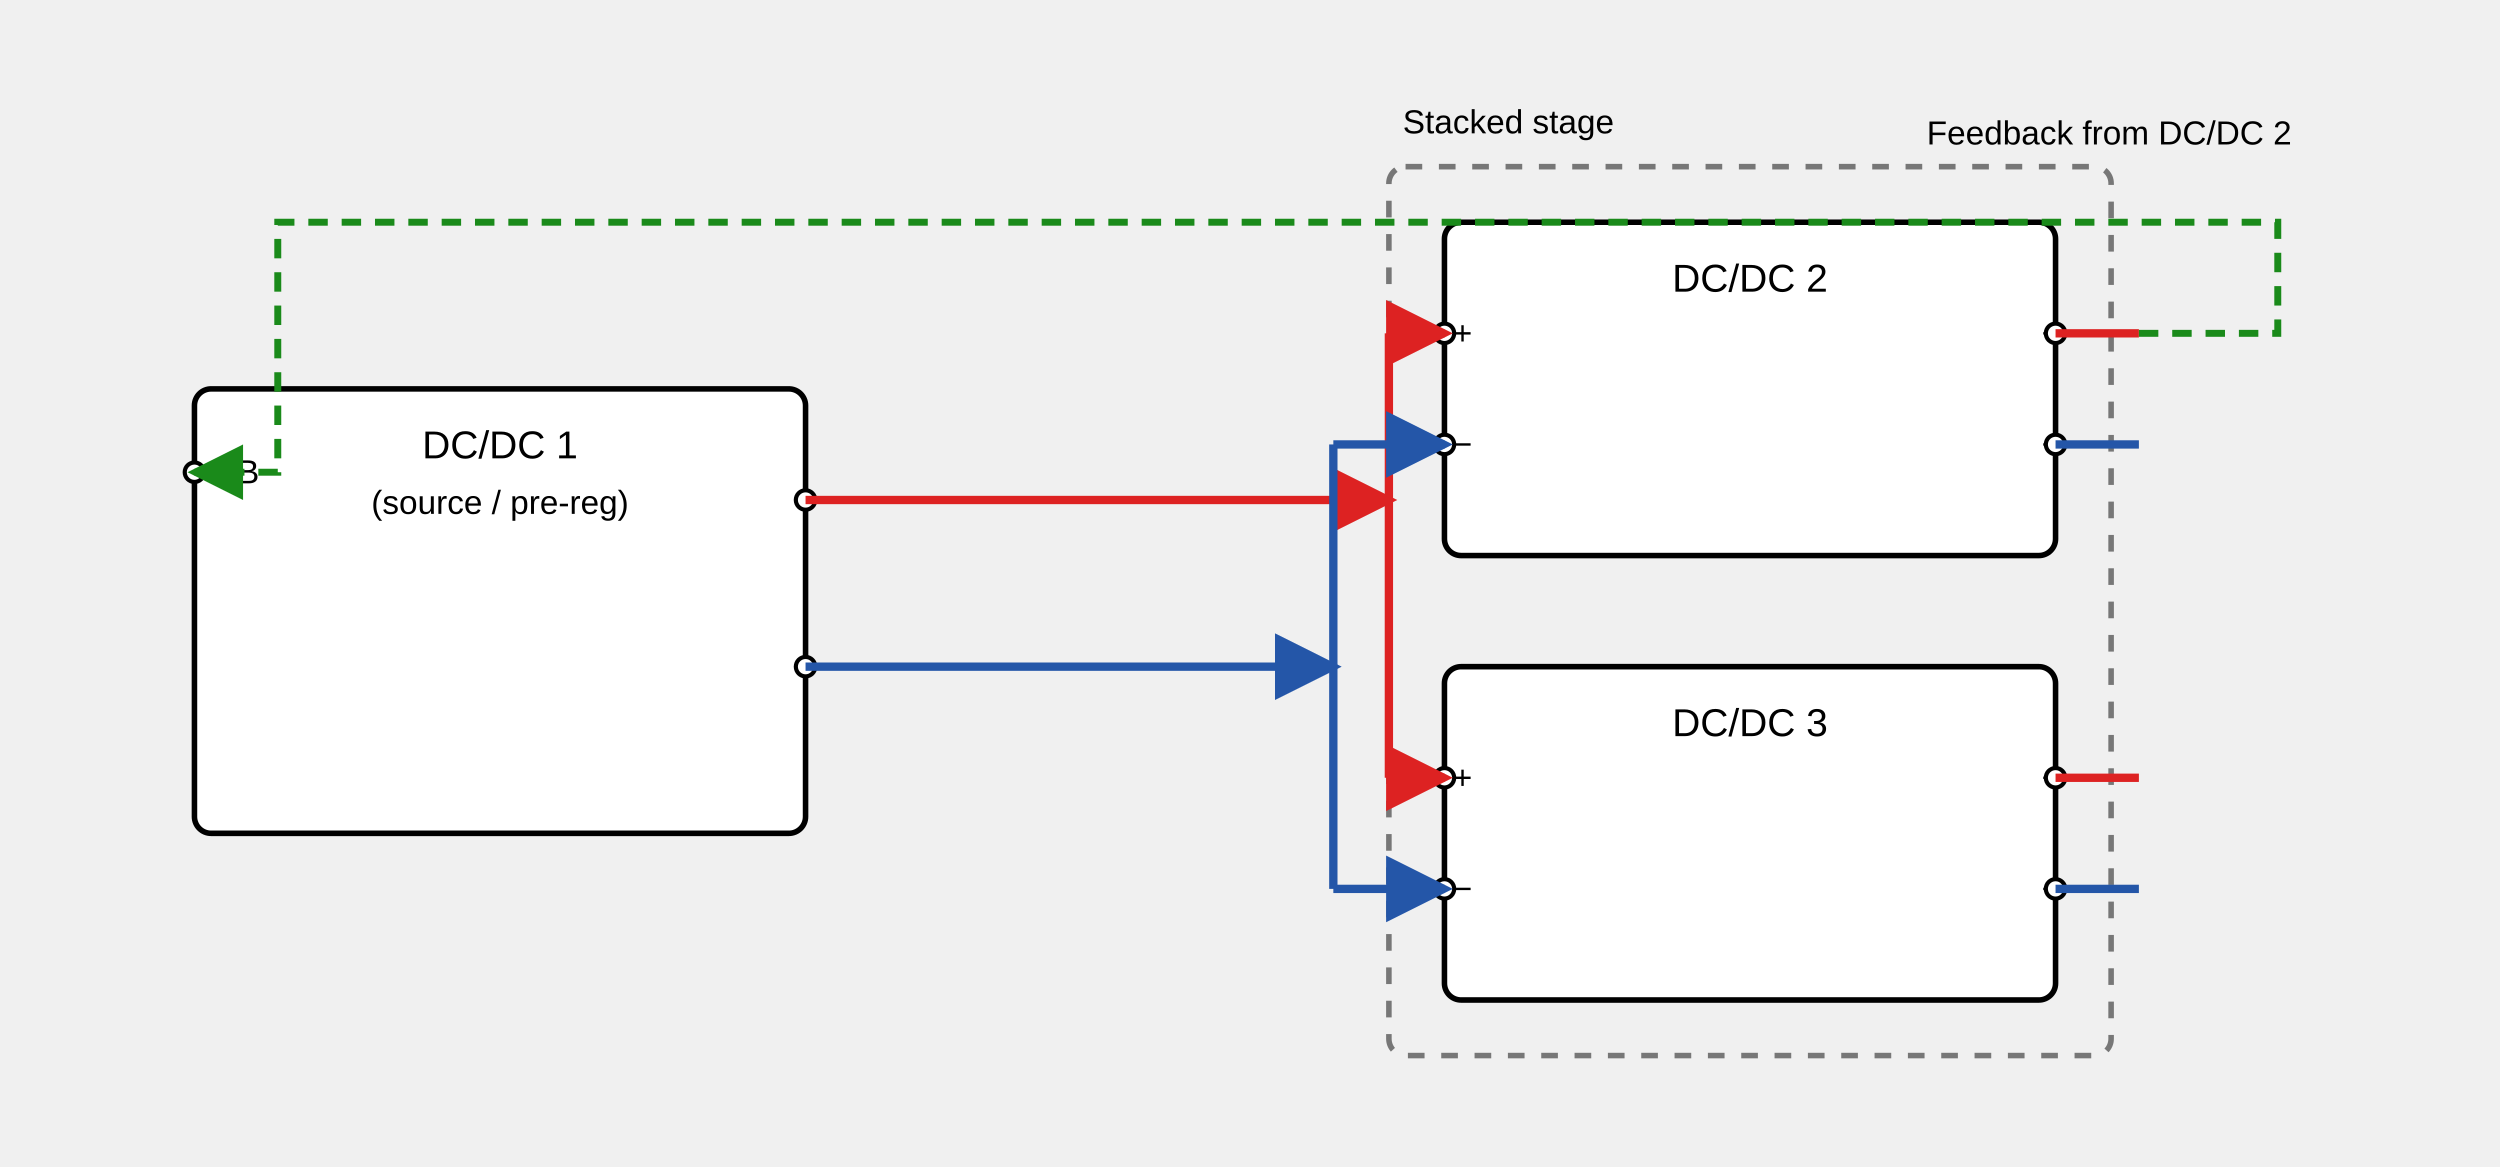
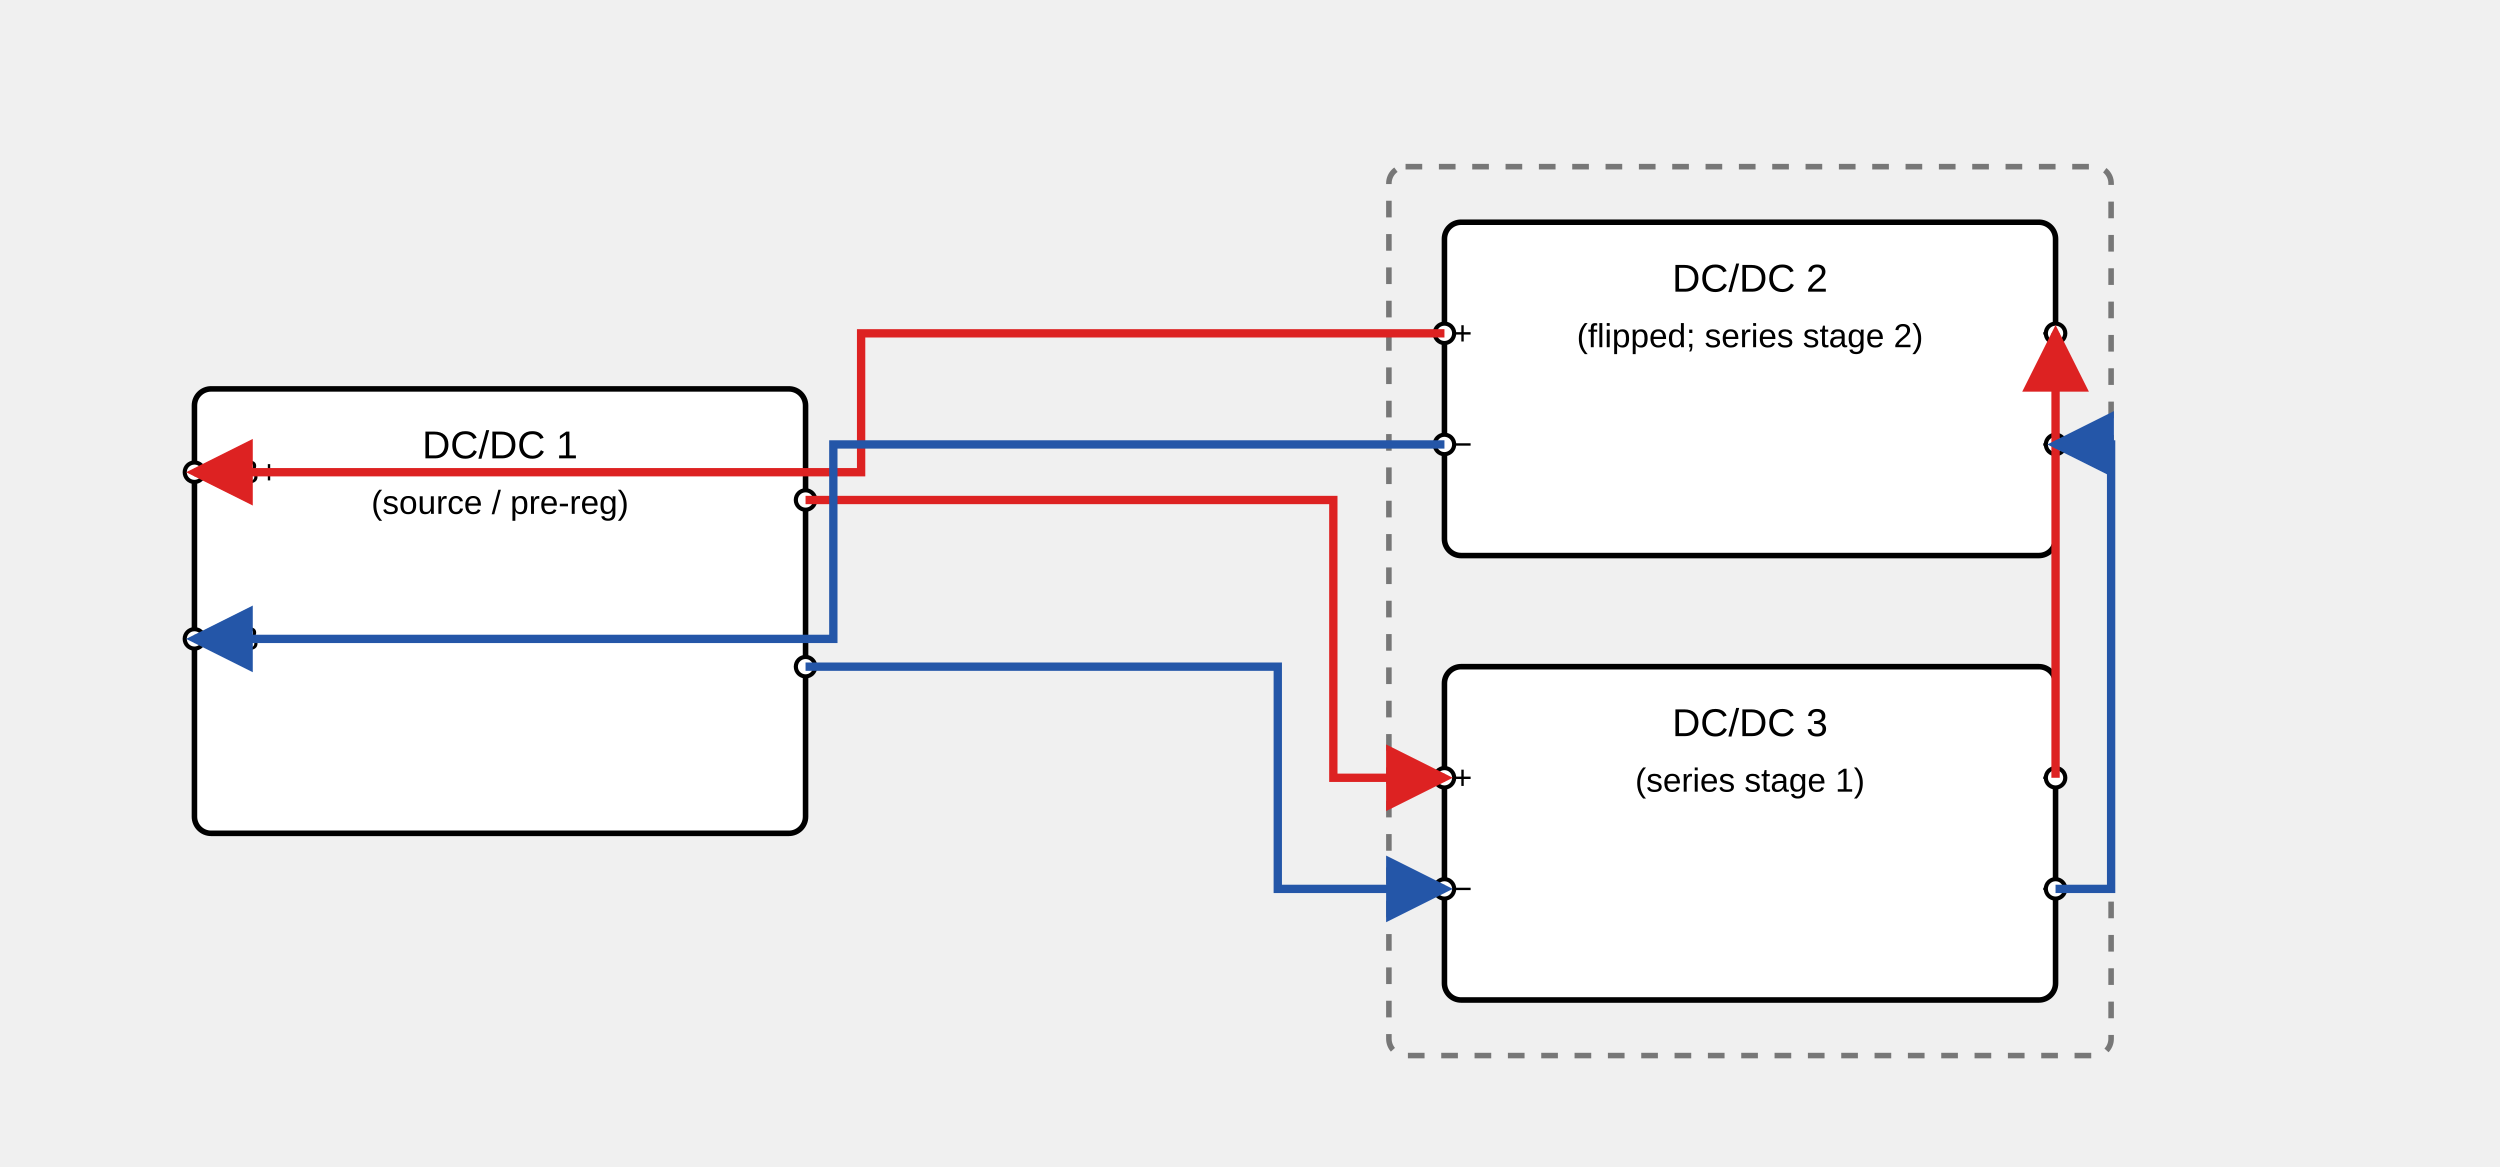
<svg xmlns="http://www.w3.org/2000/svg" width="900" height="420" viewBox="0 0 900 420">
  <defs>
    <marker id="arrow-red" markerWidth="8" markerHeight="8" refX="7" refY="4" orient="auto">
      <path d="M0,0 L8,4 L0,8 Z" fill="#d22" />
    </marker>
    <marker id="arrow-blue" markerWidth="8" markerHeight="8" refX="7" refY="4" orient="auto">
      <path d="M0,0 L8,4 L0,8 Z" fill="#2456a8" />
    </marker>
-     <marker id="arrow-green" markerWidth="8" markerHeight="8" refX="7" refY="4" orient="auto">
-       <path d="M0,0 L8,4 L0,8 Z" fill="#1a8a1a" />
-     </marker>
  </defs>
  <style>
.box { fill:#fff; stroke:#000; stroke-width:2; vector-effect:non-scaling-stroke; }
.box-group { fill:none; stroke:#777; stroke-width:2; stroke-dasharray:6 6; }
- .label { font: 14px Arial, Helvetica, sans-serif; fill:#000; }
- .small { font: 12px Arial, Helvetica, sans-serif; fill:#000; }
+ .label { font:14px Arial, Helvetica, sans-serif; fill:#000; }
+ .small { font:12px Arial, Helvetica, sans-serif; fill:#000; }
.wireP { fill:none; stroke:#d22; stroke-width:3; vector-effect:non-scaling-stroke; }
.wireN { fill:none; stroke:#2456a8; stroke-width:3; vector-effect:non-scaling-stroke; }
- .wireFB { fill:none; stroke:#1a8a1a; stroke-width:2.5; stroke-dasharray:7 5; vector-effect:non-scaling-stroke; }
.node { fill:#fff; stroke:#000; stroke-width:1.5; }
</style>
  <rect class="box-group" x="500" y="60" width="260" height="320" rx="6" />
  <rect class="box" x="70" y="140" width="220" height="160" rx="6" />
  <rect class="box" x="520" y="80" width="220" height="120" rx="6" />
  <rect class="box" x="520" y="240" width="220" height="120" rx="6" />
  <text class="label" x="180" y="165" text-anchor="middle">DC/DC 1</text>
  <text class="small" x="180" y="185" text-anchor="middle">(source / pre-reg)</text>
  <text class="label" x="630" y="105" text-anchor="middle">DC/DC 2</text>
+   <text class="small" x="630" y="125" text-anchor="middle">(flipped; series stage 2)</text>
  <text class="label" x="630" y="265" text-anchor="middle">DC/DC 3</text>
-   <text class="small" x="825" y="52" text-anchor="end">Feedback from DC/DC 2</text>
-   <text class="small" x="505" y="48" text-anchor="start">Stacked stage</text>
+   <text class="small" x="630" y="285" text-anchor="middle">(series stage 1)</text>
  <text class="small" x="288" y="184" text-anchor="start">+</text>
  <text class="small" x="288" y="244" text-anchor="start">−</text>
  <text class="small" x="523" y="124" text-anchor="start">+</text>
  <text class="small" x="523" y="164" text-anchor="start">−</text>
+   <text class="small" x="742" y="124" text-anchor="end">+</text>
+   <text class="small" x="742" y="164" text-anchor="end">−</text>
  <text class="small" x="523" y="284" text-anchor="start">+</text>
  <text class="small" x="523" y="324" text-anchor="start">−</text>
-   <text class="small" x="742" y="124" text-anchor="end">+</text>
-   <text class="small" x="742" y="164" text-anchor="end">−</text>
  <text class="small" x="742" y="284" text-anchor="end">+</text>
  <text class="small" x="742" y="324" text-anchor="end">−</text>
  <circle class="node" cx="290" cy="180" r="3.5" />
  <circle class="node" cx="290" cy="240" r="3.5" />
+   <circle class="node" cx="70" cy="170" r="3.5" />
+   <text class="small" x="78" y="174">FB+</text>
+   <circle class="node" cx="70" cy="230" r="3.5" />
+   <text class="small" x="78" y="234">FB−</text>
  <circle class="node" cx="520" cy="120" r="3.5" />
  <circle class="node" cx="520" cy="160" r="3.5" />
+   <circle class="node" cx="740" cy="120" r="3.5" />
+   <circle class="node" cx="740" cy="160" r="3.5" />
  <circle class="node" cx="520" cy="280" r="3.5" />
  <circle class="node" cx="520" cy="320" r="3.5" />
-   <circle class="node" cx="740" cy="120" r="3.5" />
-   <circle class="node" cx="740" cy="160" r="3.5" />
  <circle class="node" cx="740" cy="280" r="3.5" />
  <circle class="node" cx="740" cy="320" r="3.5" />
-   <circle class="node" cx="70" cy="170" r="3.5" />
-   <text class="small" x="78" y="174">FB</text>
-   <path class="wireP" marker-end="url(#arrow-red)" d="M290,180 H500" />
-   <path class="wireP" d="M500,180 V120" />
-   <path class="wireP" marker-end="url(#arrow-red)" d="M500,120 H520" />
-   <path class="wireP" d="M500,180 V280" />
-   <path class="wireP" marker-end="url(#arrow-red)" d="M500,280 H520" />
-   <path class="wireN" marker-end="url(#arrow-blue)" d="M290,240 H480" />
-   <path class="wireN" d="M480,240 V160" />
-   <path class="wireN" marker-end="url(#arrow-blue)" d="M480,160 H520" />
-   <path class="wireN" d="M480,240 V320" />
-   <path class="wireN" marker-end="url(#arrow-blue)" d="M480,320 H520" />
-   <path class="wireP" d="M740,120 H770" />
-   <path class="wireN" d="M740,160 H770" />
-   <path class="wireP" d="M740,280 H770" />
-   <path class="wireN" d="M740,320 H770" />
-   <path class="wireFB" marker-end="url(#arrow-green)" d="M770,120 H820 V80 H100 V170 H70" />
+   <path class="wireP" marker-end="url(#arrow-red)" d="M290,180 H480 V280 H520" />
+   <path class="wireN" marker-end="url(#arrow-blue)" d="M290,240 H460 V320 H520" />
+   <path class="wireP" marker-end="url(#arrow-red)" d="M740,280 V120" />
+   <path class="wireN" marker-end="url(#arrow-blue)" d="M740,320 H760 V160 H740" />
+   <path class="wireP" marker-end="url(#arrow-red)" d="M520,120 H310 V170 H70" />
+   <path class="wireN" marker-end="url(#arrow-blue)" d="M520,160 H300 V230 H70" />
</svg>
